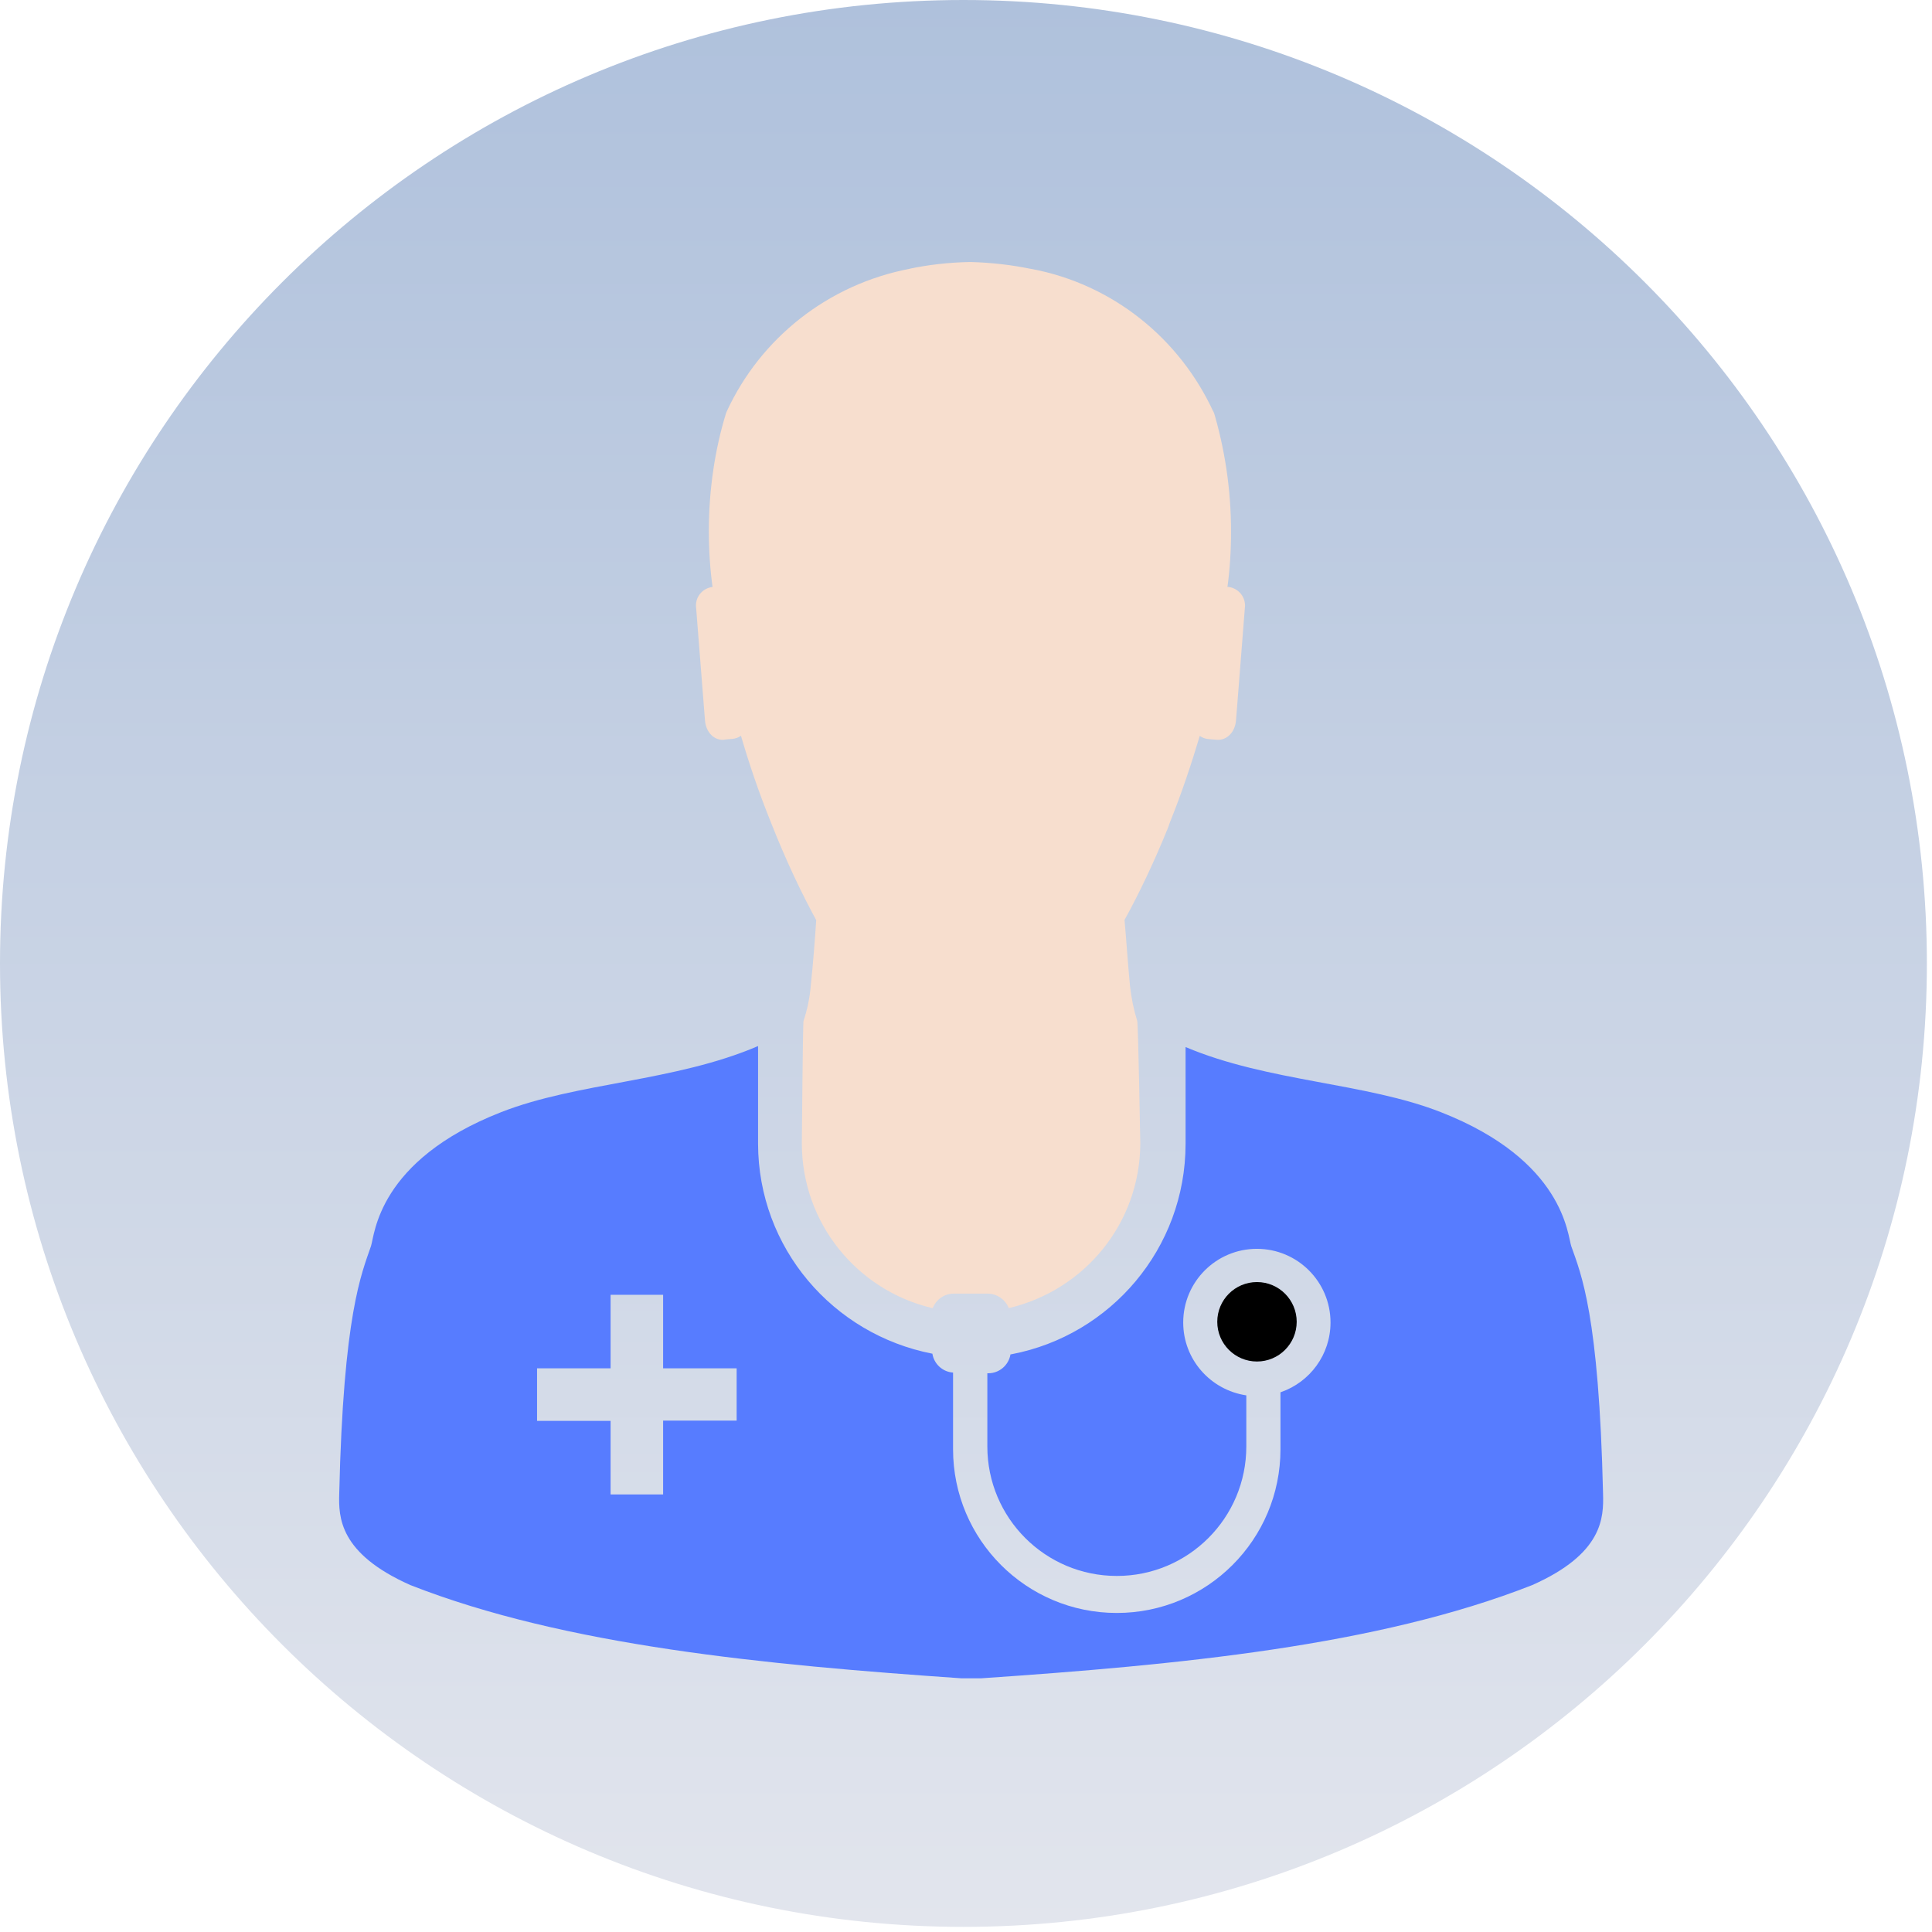
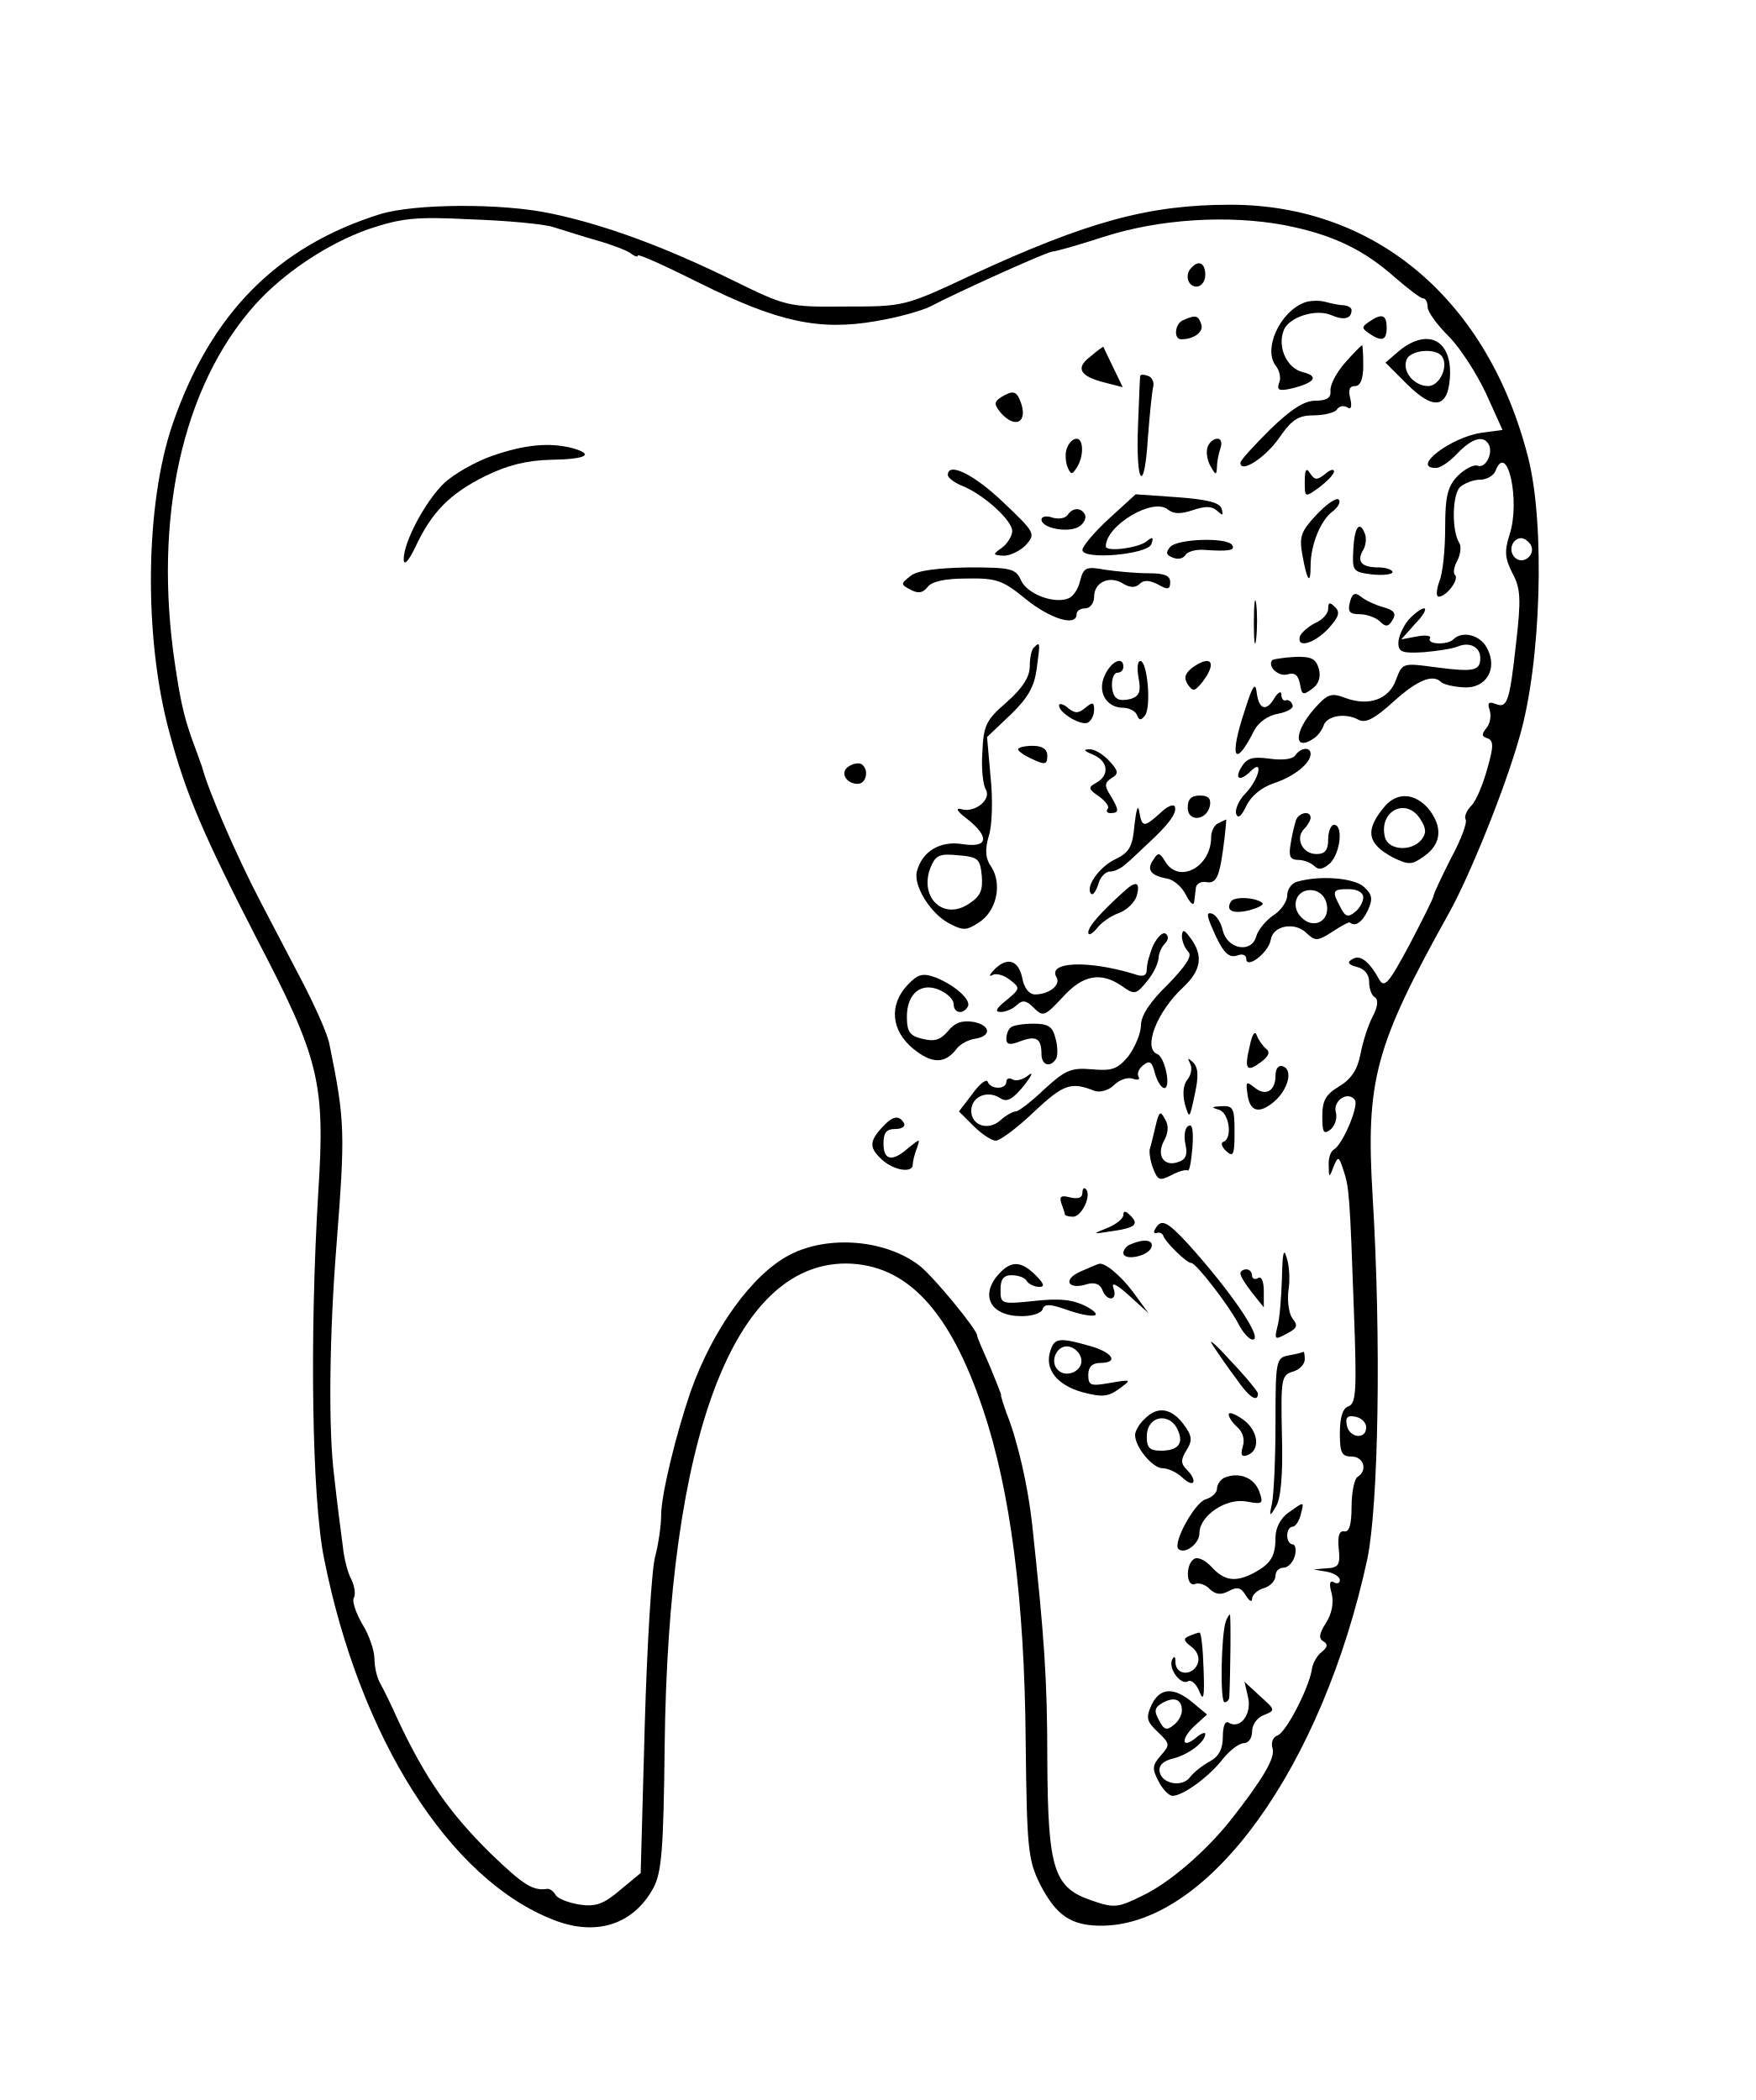
- <svg xmlns="http://www.w3.org/2000/svg" width="126" height="126" viewBox="0 0 126 126" fill="none">
-   <circle cx="62.833" cy="62.833" r="62.833" fill="url(#paint0_linear_4741_2362)" />
-   <path d="M47.248 48.233L47.786 48.187C47.99 48.163 48.175 48.09 48.329 47.983L48.325 47.986C48.841 49.765 49.472 51.635 50.261 53.594C51.274 56.157 52.27 58.263 53.387 60.295L53.233 59.987C53.14 61.388 53.029 62.828 52.882 64.221C52.813 65.079 52.644 65.88 52.386 66.634L52.405 66.565C52.359 66.584 52.294 74.57 52.294 74.57C52.297 79.778 55.904 84.138 60.753 85.297L60.83 85.312C61.05 84.754 61.581 84.366 62.204 84.366H64.413C65.033 84.373 65.564 84.758 65.784 85.301L65.787 85.312C70.726 84.15 74.347 79.789 74.367 74.578C74.367 74.578 74.232 66.623 74.163 66.569C73.951 65.895 73.782 65.102 73.693 64.286L73.689 64.228C73.555 62.828 73.466 61.423 73.339 59.995C74.29 58.278 75.287 56.177 76.164 54.01L76.31 53.602C77.099 51.643 77.711 49.776 78.246 47.994C78.396 48.102 78.581 48.175 78.781 48.198H78.785L79.328 48.244C79.982 48.313 80.559 47.775 80.613 46.94L81.198 39.507C81.198 39.504 81.198 39.5 81.198 39.5C81.198 38.872 80.729 38.357 80.124 38.28H80.117H80.051C80.201 37.198 80.286 35.951 80.286 34.685C80.286 31.921 79.878 29.25 79.12 26.737L79.17 26.933C76.949 22.061 72.546 18.523 67.242 17.534L67.142 17.519C66.003 17.284 64.675 17.126 63.32 17.088H63.286H63.24C61.858 17.115 60.53 17.269 59.245 17.542L59.383 17.519C53.987 18.535 49.592 22.072 47.398 26.829L47.355 26.933C46.639 29.242 46.228 31.898 46.228 34.646C46.228 35.928 46.316 37.19 46.489 38.422L46.474 38.28C45.862 38.349 45.389 38.861 45.389 39.484V39.511L45.974 46.943C46.028 47.798 46.613 48.313 47.244 48.244L47.248 48.233Z" fill="#F7DECE" />
-   <path d="M104.547 97.422C104.278 85.721 103.108 83.073 102.476 81.28C102.226 80.56 102.022 75.695 93.986 72.539C89.059 70.599 82.701 70.561 77.32 68.286V74.614C77.309 81.418 72.436 87.08 65.989 88.316L65.901 88.331C65.782 89.031 65.181 89.555 64.462 89.562H64.392V94.335C64.392 99 68.172 102.779 72.837 102.779C77.501 102.779 81.281 99 81.281 94.335V91.002C78.941 90.652 77.166 88.658 77.166 86.249C77.166 83.597 79.318 81.445 81.97 81.445C84.622 81.445 86.773 83.597 86.773 86.249C86.773 88.35 85.422 90.136 83.544 90.79L83.509 90.802V94.335V94.516C83.509 100.412 78.729 105.193 72.833 105.193C66.936 105.193 62.156 100.412 62.156 94.516C62.156 94.451 62.156 94.389 62.156 94.323V94.331V89.516C61.471 89.47 60.917 88.954 60.809 88.292V88.285C54.304 87.018 49.455 81.376 49.439 74.598V68.221C44.036 70.542 37.639 70.588 32.685 72.531C24.626 75.684 24.441 80.537 24.195 81.268C23.579 83.07 22.394 85.706 22.124 97.414C22.078 98.954 22.124 101.313 26.766 103.376C36.873 107.34 49.894 108.572 62.73 109.457H63.961C76.824 108.58 89.825 107.352 99.925 103.376C104.547 101.325 104.589 98.977 104.547 97.422ZM48.042 92.649H43.247V97.464H39.821V92.665H35.026V89.239H39.821V84.444H43.247V89.239H48.042V92.649Z" fill="#577CFF" />
-   <path d="M84.567 86.207C84.567 84.776 83.409 83.613 81.977 83.613C80.545 83.613 79.387 84.772 79.387 86.204C79.387 87.635 80.545 88.794 81.977 88.794C83.405 88.794 84.563 87.635 84.567 86.207Z" fill="black" />
-   <defs>
-     <linearGradient id="paint0_linear_4741_2362" x1="62.833" y1="0" x2="62.833" y2="125.665" gradientUnits="userSpaceOnUse">
-       <stop stop-color="#AFC1DC" />
-       <stop offset="1" stop-color="#E2E5ED" />
-     </linearGradient>
-   </defs>
+ <svg xmlns="http://www.w3.org/2000/svg" version="1.0" width="300pt" height="359pt" viewBox="0 0 300 359" preserveAspectRatio="xMidYMid meet">
+   <g transform="translate(0,359) scale(0.1,-0.1)" fill="#000000" stroke="none">
+     <path d="M650 3224 c-176 -55 -290 -170 -355 -359 -47 -137 -50 -365 -5 -529 28 -104 57 -172 149 -351 107 -205 117 -246 105 -433 -15 -247 -11 -524 10 -627 61 -306 214 -548 392 -617 73 -29 137 -8 171 55 14 27 17 66 19 242 6 529 118 825 310 825 103 -1 177 -79 234 -249 47 -139 71 -327 73 -566 2 -184 4 -204 24 -245 28 -55 54 -73 109 -72 182 4 374 272 451 627 19 93 24 373 9 620 -12 199 4 257 131 485 36 65 96 214 120 300 37 126 44 363 15 477 -68 269 -260 433 -509 433 -139 0 -243 -28 -444 -121 -113 -53 -114 -53 -214 -53 -99 -1 -101 0 -195 46 -114 56 -217 94 -308 113 -84 18 -233 17 -292 -1z m295 -22 c17 -5 50 -16 75 -23 25 -7 51 -17 58 -22 6 -5 12 -7 12 -4 0 4 48 -18 108 -48 131 -65 202 -81 299 -64 37 6 79 18 93 25 41 22 200 94 209 94 5 0 44 11 87 25 96 31 214 38 310 20 81 -16 134 -41 189 -90 22 -19 43 -35 47 -35 5 0 8 -7 8 -15 0 -8 16 -30 36 -50 20 -20 48 -64 64 -98 l28 -62 -37 -5 c-52 -8 -120 -60 -77 -60 8 0 24 11 37 25 25 26 44 31 53 16 9 -15 -5 -43 -19 -37 -7 2 -22 -6 -34 -18 -17 -18 -21 -35 -21 -88 0 -37 -4 -78 -10 -92 -5 -14 -6 -26 -1 -26 13 0 35 29 28 37 -4 3 -2 14 4 25 5 10 7 24 3 30 -13 21 -12 81 1 95 8 7 23 13 35 13 11 0 23 7 26 15 20 52 43 -52 24 -109 -9 -29 -8 -40 5 -66 14 -26 15 -44 6 -121 -11 -100 -15 -111 -36 -102 -11 4 -13 1 -9 -11 3 -9 1 -23 -5 -30 -9 -11 -9 -15 1 -18 11 -4 11 -14 0 -52 -7 -26 -19 -55 -27 -63 -8 -8 -13 -19 -10 -24 3 -5 -8 -35 -25 -66 -16 -32 -30 -61 -30 -65 0 -3 -19 -41 -41 -83 -36 -67 -43 -75 -52 -59 -17 31 -33 43 -46 34 -9 -5 -7 -9 8 -13 13 -3 21 -13 21 -25 0 -12 4 -24 10 -27 6 -4 5 -16 -4 -33 -8 -15 -17 -44 -21 -65 -5 -26 -16 -42 -36 -54 -23 -14 -29 -24 -29 -51 0 -28 2 -32 14 -23 8 7 12 20 9 30 -5 20 22 37 33 20 6 -11 -21 -75 -36 -84 -6 -3 -10 -16 -9 -28 0 -21 1 -21 8 -2 8 19 9 19 17 -5 10 -30 11 -43 18 -241 5 -134 4 -158 -9 -163 -10 -3 -15 -19 -15 -46 0 -33 3 -40 20 -40 21 0 28 -24 10 -35 -5 -3 -10 -26 -10 -51 0 -30 -4 -43 -12 -42 -9 2 -12 -8 -10 -29 3 -28 0 -33 -20 -34 l-23 -2 23 -4 c12 -2 22 -9 22 -14 0 -6 -5 -7 -10 -4 -7 4 -9 -2 -4 -19 4 -17 0 -35 -10 -51 -11 -17 -13 -26 -4 -31 8 -5 7 -10 -3 -18 -8 -6 -16 -20 -17 -31 -6 -33 -44 -107 -59 -112 -8 -3 -11 -13 -8 -22 5 -16 -17 -53 -72 -123 -43 -54 -105 -107 -149 -128 -44 -22 -50 -22 -88 -9 -65 22 -75 53 -76 239 0 140 -5 210 -26 405 -7 63 -24 140 -44 190 -6 17 -10 30 -9 30 1 0 -8 22 -19 49 -12 27 -22 50 -22 53 0 10 -74 100 -98 119 -58 45 -156 53 -222 19 -64 -33 -132 -127 -170 -235 -25 -73 -50 -176 -50 -210 0 -19 -5 -51 -10 -70 -6 -19 -14 -149 -18 -288 l-7 -254 -35 -29 c-28 -24 -42 -29 -69 -25 -19 3 -37 10 -41 16 -4 7 -10 11 -14 11 -25 -4 -41 6 -98 61 -70 69 -111 128 -158 228 -11 25 -25 53 -30 62 -6 10 -10 29 -10 42 0 14 -9 41 -21 60 -11 19 -18 40 -14 45 3 6 1 19 -4 30 -6 10 -13 36 -15 57 -3 22 -10 76 -15 122 -10 78 -8 242 4 392 15 194 15 213 -12 345 -3 17 -25 66 -48 110 -23 44 -54 103 -68 130 -42 80 -91 193 -102 235 -1 3 -5 14 -9 25 -20 53 -26 76 -37 150 -37 248 12 473 136 613 49 55 124 105 194 130 57 19 80 22 176 17 61 -2 124 -8 140 -13z m1671 -543 c10 -17 -13 -36 -27 -22 -12 12 -4 33 11 33 5 0 12 -5 16 -11z m-281 -1509 c0 -22 -29 -18 -33 3 -3 14 1 18 15 15 10 -2 18 -10 18 -18z" />
+     <path d="M2037 3133 c-13 -12 -7 -33 8 -33 8 0 15 9 15 20 0 20 -11 26 -23 13z" />
+     <path d="M2230 3073 c-43 -16 -72 -81 -49 -109 6 -8 9 -21 5 -29 -4 -12 0 -14 22 -9 40 10 47 21 18 28 -27 7 -43 43 -32 71 8 23 56 38 82 26 21 -9 34 -6 34 9 0 4 -6 7 -12 8 -7 0 -22 3 -33 6 -11 3 -27 2 -35 -1z" />
+     <path d="M2023 3043 c-15 -5 -18 -33 -4 -33 22 0 39 13 34 26 -5 15 -10 16 -30 7z" />
+     <path d="M2340 3040 c-13 -9 -13 -11 0 -20 22 -15 30 -12 30 10 0 22 -8 25 -30 10z" />
+     <path d="M2391 2990 l-23 -20 36 -36 c45 -45 70 -43 74 9 5 65 -37 88 -87 47z m74 -10 c11 -17 -5 -50 -24 -50 -24 0 -45 25 -37 45 6 17 51 21 61 5z" />
+     <path d="M1863 2980 c-26 -20 -17 -34 29 -45 l27 -7 -16 33 c-9 19 -17 35 -17 36 -1 1 -11 -7 -23 -17z" />
+     <path d="M2299 2970 c-15 -17 -26 -38 -25 -48 1 -12 -6 -17 -26 -17 -19 0 -42 -15 -78 -50 -27 -27 -50 -52 -50 -56 0 -19 42 8 66 42 22 32 33 39 60 39 18 0 36 5 39 10 4 6 11 7 17 4 7 -5 9 0 6 14 -4 15 -2 22 8 22 9 0 14 12 14 35 0 19 -1 35 -2 35 -2 -1 -15 -14 -29 -30z" />
+     <path d="M1949 2948 c-1 -1 -2 -40 -4 -86 -4 -102 11 -119 17 -19 3 39 7 78 9 86 2 7 -2 16 -8 18 -7 3 -13 3 -14 1z" />
+     <path d="M1711 2911 c-12 -8 -12 -12 -2 -25 26 -31 49 -18 35 18 -7 18 -13 19 -33 7z" />
+     <path d="M1824 2825 c-4 -8 -3 -23 0 -32 6 -15 8 -15 16 -3 13 20 12 50 0 50 -6 0 -13 -7 -16 -15z" />
+     <path d="M2064 2826 c-3 -8 -1 -23 5 -33 9 -16 10 -16 11 -1 0 9 3 23 6 32 3 9 1 16 -5 16 -7 0 -14 -6 -17 -14z" />
+     <path d="M842 2811 c-29 -10 -66 -31 -83 -47 -32 -31 -69 -100 -69 -130 0 -12 8 -4 20 21 28 60 59 91 119 121 39 19 71 27 113 28 60 1 75 9 36 20 -39 10 -81 6 -136 -13z" />
+     <path d="M1620 2778 c0 -5 12 -14 28 -20 36 -16 82 -58 82 -76 0 -8 -8 -21 -17 -28 -17 -12 -17 -13 3 -14 11 0 29 9 38 19 16 18 15 21 -39 72 -50 48 -95 70 -95 47z" />
+     <path d="M2230 2767 c0 -28 0 -28 25 -10 13 10 25 22 25 27 0 5 -7 3 -16 -5 -13 -10 -17 -10 -25 2 -6 10 -9 7 -9 -14z" />
+     <path d="M1895 2703 c-25 -23 -45 -47 -45 -53 0 -18 112 -8 118 10 4 12 2 13 -9 4 -15 -11 -69 -18 -69 -8 0 36 81 84 106 63 10 -8 22 -8 43 -1 21 7 32 7 41 -1 10 -9 11 -9 8 3 -3 11 -24 16 -76 20 l-71 5 -46 -42z" />
+     <path d="M2250 2710 c-26 -28 -30 -37 -24 -69 8 -45 14 -52 14 -18 0 35 17 78 38 93 9 7 14 16 10 20 -4 4 -21 -8 -38 -26z" />
+     <path d="M1825 2710 c-4 -6 -15 -8 -26 -5 -10 4 -19 2 -19 -3 0 -16 50 -24 66 -11 8 6 11 15 8 20 -7 12 -21 11 -29 -1z" />
+     <path d="M2313 2651 c-2 -37 -1 -39 32 -43 19 -2 35 0 35 4 0 4 -11 8 -24 8 -29 0 -38 10 -26 30 4 7 6 19 3 27 -9 24 -18 13 -20 -26z" />
+     <path d="M2000 2655 c-8 -9 -7 -14 4 -18 9 -4 18 -2 22 4 3 6 18 10 32 9 41 -3 54 -1 48 8 -8 14 -94 11 -106 -3z" />
+     <path d="M1557 2606 c-18 -14 -18 -15 -1 -24 13 -7 21 -6 29 4 7 10 30 15 67 15 51 1 62 -3 101 -35 42 -34 87 -48 87 -26 0 6 7 10 15 10 8 0 15 9 15 20 0 25 27 37 50 22 12 -7 21 -7 28 0 7 7 17 6 31 -1 17 -10 21 -9 21 4 0 11 -10 15 -37 15 -21 0 -54 3 -74 6 -33 6 -37 4 -43 -19 -3 -14 -12 -27 -20 -30 -25 -10 -71 8 -81 31 -9 20 -17 22 -90 22 -52 -1 -86 -5 -98 -14z" />
+     <path d="M2143 2525 c0 -33 2 -45 4 -27 2 18 2 45 0 60 -2 15 -4 0 -4 -33z" />
+     <path d="M2307 2560 c-4 -16 0 -20 17 -20 12 0 28 -6 34 -12 10 -10 15 -10 22 2 7 11 3 17 -16 22 -14 4 -31 12 -38 18 -10 8 -15 6 -19 -10z" />
+     <path d="M2270 2549 c0 -8 -10 -19 -22 -24 -12 -6 -23 -16 -26 -22 -7 -22 23 -14 48 12 18 20 21 28 12 37 -9 9 -12 9 -12 -3z" />
+     <path d="M2407 2530 c-9 -11 -17 -29 -17 -39 0 -16 7 -18 43 -16 23 2 50 6 59 10 20 8 38 -1 38 -20 0 -22 -12 -24 -74 -16 -59 8 -59 8 -70 -21 -12 -34 -47 -46 -87 -31 -24 9 -30 7 -53 -19 -35 -40 -35 -74 0 -50 6 4 13 13 16 21 5 17 36 23 59 11 12 -7 27 0 60 30 42 38 68 48 82 34 4 -4 21 -8 38 -9 39 -3 60 32 40 68 -12 22 -42 29 -57 14 -10 -10 -46 -9 -40 2 3 4 -7 6 -22 3 l-27 -5 24 27 c14 14 20 26 15 26 -5 0 -17 -9 -27 -20z" />
+     <path d="M1767 2483 c-4 -3 -7 -18 -7 -32 0 -18 -12 -37 -39 -61 -36 -31 -40 -40 -42 -86 -2 -27 1 -56 6 -64 10 -17 -20 -41 -43 -33 -10 2 -5 -5 11 -17 39 -31 36 -50 -8 -43 -38 6 -69 -12 -78 -47 -6 -24 23 -72 56 -89 23 -12 29 -12 50 2 30 19 40 64 22 94 -11 15 -12 30 -5 54 6 18 7 64 3 101 l-6 68 40 38 c30 29 41 48 45 80 6 44 6 46 -5 35z m-89 -390 c2 -25 -2 -35 -22 -48 -43 -29 -85 10 -66 61 9 22 15 25 47 22 35 -3 38 -6 41 -35z" />
+     <path d="M2175 2462 c-10 -10 9 -29 25 -25 13 4 19 -1 22 -17 3 -18 5 -19 20 -8 12 8 16 21 12 35 -5 17 -13 21 -41 20 -19 -1 -36 -4 -38 -5z" />
+     <path d="M1888 2435 c-13 -28 3 -55 32 -55 10 0 21 -6 23 -12 4 -10 7 -10 14 -1 11 15 4 93 -8 93 -5 0 -6 -13 -3 -29 4 -21 2 -30 -11 -35 -9 -3 -21 -4 -26 0 -12 7 -11 44 1 44 6 0 10 5 10 10 0 19 -21 10 -32 -15z" />
+     <path d="M2037 2448 c-12 -10 -14 -17 -7 -28 9 -13 12 -12 25 4 26 34 15 48 -18 24z" />
+     <path d="M2128 2377 c-28 -83 -18 -103 16 -35 7 13 23 25 41 28 16 3 27 10 24 15 -2 6 -7 9 -11 8 -5 -2 -8 3 -8 10 0 6 -5 4 -11 -5 -14 -25 -27 -22 -31 7 -2 20 -7 14 -20 -28z" />
+     <path d="M1810 2384 c0 -13 39 -36 50 -29 6 4 10 13 10 22 0 13 -3 13 -15 3 -12 -10 -18 -10 -30 0 -8 7 -15 8 -15 4z" />
+     <path d="M1740 2309 c0 -3 11 -11 25 -17 21 -10 25 -9 25 6 0 11 -8 17 -25 17 -14 0 -25 -3 -25 -6z" />
+     <path d="M1868 2300 c26 -11 29 -35 6 -48 -15 -8 -14 -11 5 -24 11 -8 18 -18 14 -21 -3 -4 -1 -7 5 -7 15 0 15 5 0 30 -11 17 -10 22 2 30 12 7 12 12 -4 29 -11 12 -26 21 -35 20 -10 0 -8 -3 7 -9z" />
+     <path d="M2214 2299 c-4 -7 -22 -9 -44 -6 -29 4 -39 1 -48 -14 -13 -21 -3 -26 16 -7 22 22 14 -14 -9 -38 -12 -12 -19 -29 -16 -36 3 -8 9 -3 17 14 8 17 26 32 47 39 34 11 63 34 63 50 0 13 -17 11 -26 -2z" />
+     <path d="M1451 2280 c-16 -9 -6 -30 15 -30 15 0 20 25 6 34 -4 2 -14 1 -21 -4z" />
+     <path d="M2030 2209 c0 -25 33 -22 38 4 2 12 -3 17 -17 17 -15 0 -21 -6 -21 -21z" />
+     <path d="M2368 2213 c-36 -42 -32 -65 13 -89 27 -13 32 -13 54 3 29 21 31 50 6 81 -23 26 -52 28 -73 5z m60 -24 c10 -16 10 -24 1 -35 -17 -20 -56 -18 -62 5 -11 45 37 69 61 30z" />
+     <path d="M1939 2180 c-3 -37 -9 -47 -31 -58 -29 -13 -54 -49 -43 -60 3 -3 8 4 12 16 3 12 12 22 20 22 8 0 20 6 27 13 8 6 24 22 37 34 36 33 51 53 47 64 -2 5 -13 1 -25 -11 -28 -25 -31 -25 -36 3 -2 13 -5 3 -8 -23z" />
+     <path d="M2215 2188 c-2 -7 -7 -25 -9 -40 -4 -22 -1 -28 13 -28 9 0 22 -5 28 -11 7 -7 15 -5 27 6 17 18 22 65 6 65 -5 0 -10 -11 -10 -25 0 -18 -5 -25 -20 -25 -24 0 -37 27 -21 43 6 6 11 15 11 19 0 13 -20 9 -25 -4z" />
+     <path d="M2083 2183 c-7 -2 -13 -14 -13 -24 0 -52 -56 -81 -79 -41 -9 15 -12 15 -20 2 -12 -17 -4 -27 24 -32 11 -2 25 -14 32 -28 7 -14 13 -19 14 -12 1 6 2 18 3 25 1 6 9 11 18 9 18 -3 23 10 31 76 2 17 3 32 3 31 -1 0 -7 -3 -13 -6z" />
+     <path d="M2218 2083 c-10 -2 -18 -13 -18 -24 0 -10 -11 -26 -24 -34 -13 -9 -26 -25 -29 -36 -8 -29 -49 -22 -57 10 -3 14 -11 26 -18 29 -10 3 -10 -2 0 -25 18 -42 28 -52 44 -46 8 3 14 0 14 -6 0 -19 39 11 42 33 4 24 42 31 62 10 14 -13 18 -13 43 3 15 10 28 17 30 16 9 -8 21 0 31 21 9 20 7 27 -7 40 -17 15 -73 20 -113 9z m50 -41 c4 -28 -24 -41 -44 -20 -20 20 -7 50 20 46 13 -2 22 -12 24 -26z m62 14 c0 -7 -6 -19 -14 -25 -12 -10 -17 -8 -25 8 -15 28 -14 31 14 31 15 0 25 -6 25 -14z" />
+     <path d="M1922 2067 c-41 -37 -62 -61 -62 -71 0 -6 6 -3 14 6 7 10 24 22 38 27 14 5 28 19 31 30 6 23 -1 26 -21 8z" />
+     <path d="M2104 2049 c-10 -16 3 -22 32 -15 14 4 24 9 22 12 -11 10 -48 12 -54 3z" />
+     <path d="M1971 1974 c-6 -14 -11 -32 -11 -41 0 -11 -6 -14 -22 -8 -79 24 -149 21 -132 -6 7 -13 -13 -29 -37 -29 -10 0 -19 11 -22 29 -7 31 -27 36 -50 11 -6 -7 -7 -10 -1 -7 6 4 20 0 30 -8 18 -14 18 -15 -6 -35 -18 -14 -20 -20 -10 -20 9 0 21 5 28 12 10 9 16 8 29 -5 16 -16 19 -14 49 18 35 39 66 44 102 19 21 -15 24 -14 42 8 11 13 19 30 20 39 0 8 5 20 11 26 6 6 7 13 1 17 -5 3 -14 -6 -21 -20z" />
+     <path d="M2020 1990 c0 -9 5 -21 11 -27 7 -7 -3 -23 -35 -56 -30 -29 -46 -53 -46 -70 0 -13 -10 -37 -21 -52 -19 -23 -28 -26 -63 -23 -35 3 -45 -1 -81 -34 -22 -21 -44 -38 -49 -38 -5 0 -17 -7 -26 -15 -21 -19 -50 -9 -50 16 0 24 27 36 49 22 12 -8 21 -3 41 21 13 17 17 25 8 18 -10 -8 -22 -11 -28 -7 -5 3 -10 1 -10 -4 0 -14 -27 -14 -32 0 -2 5 -14 -4 -26 -21 l-23 -30 25 -25 c14 -14 31 -25 38 -25 7 0 37 22 66 50 50 47 63 51 103 35 9 -3 24 1 33 10 9 9 23 14 32 11 8 -3 13 -2 10 3 -3 5 0 14 8 20 11 9 15 6 20 -14 4 -14 11 -25 16 -25 12 0 1 53 -12 58 -25 10 -1 72 44 114 31 29 35 54 13 84 -11 15 -14 16 -15 4z" />
+     <path d="M1551 1906 c-32 -34 -28 -78 10 -109 32 -26 54 -26 74 0 6 8 19 15 30 17 30 4 29 23 -1 29 -20 3 -32 -1 -44 -16 -13 -15 -23 -18 -43 -13 -22 5 -27 12 -27 38 0 40 25 60 57 45 13 -6 23 -16 23 -24 0 -15 16 -18 24 -4 7 11 -22 37 -55 50 -22 8 -30 6 -48 -13z" />
+     <path d="M1727 1833 c-4 -3 -7 -12 -7 -19 0 -10 6 -11 24 -4 27 10 36 5 36 -22 0 -19 15 -24 25 -8 3 5 3 21 -1 35 -5 20 -12 25 -38 25 -18 0 -36 -3 -39 -7z" />
+     <path d="M2136 1802 c-10 -41 -5 -46 20 -27 13 10 15 17 8 22 -6 5 -13 15 -16 23 -3 9 -8 2 -12 -18z" />
+     <path d="M2034 1772 c4 -7 2 -19 -4 -27 -8 -9 -9 -25 -5 -42 8 -27 8 -26 17 16 7 32 6 46 -3 55 -9 8 -10 8 -5 -2z" />
+     <path d="M2180 1751 c0 -26 -17 -36 -36 -20 -14 11 -15 10 -12 -11 4 -31 20 -35 46 -13 24 21 32 54 15 60 -8 3 -13 -4 -13 -16z" />
+     <path d="M2083 1693 c18 -5 24 -49 8 -55 -5 -1 -3 -9 5 -16 12 -11 14 -6 14 33 0 40 -2 45 -22 44 -17 -1 -19 -2 -5 -6z" />
+     <path d="M1975 1665 c-4 -17 -8 -34 -10 -40 -1 -5 1 -20 6 -33 8 -20 11 -21 31 -11 13 7 25 10 28 8 3 -2 6 16 8 39 2 29 0 42 -7 37 -6 -3 -8 -17 -5 -31 4 -17 1 -26 -11 -30 -25 -10 -39 10 -26 35 8 14 9 27 2 38 -8 15 -10 13 -16 -12z" />
+     <path d="M1507 1662 c-22 -24 -21 -35 1 -55 20 -18 52 -23 52 -8 0 5 3 18 7 28 6 17 6 17 -14 1 -28 -25 -43 -22 -43 7 0 19 5 25 21 25 11 0 17 5 14 10 -9 15 -20 12 -38 -8z" />
+     <path d="M1850 1551 c0 -9 -8 -11 -21 -8 -15 4 -19 2 -15 -10 3 -8 6 -17 6 -19 0 -2 6 -4 14 -4 15 0 32 37 22 47 -3 4 -6 1 -6 -6z" />
+     <path d="M1920 1513 c0 -6 -12 -16 -27 -22 -27 -11 -27 -11 6 -6 42 6 48 12 33 27 -8 8 -12 9 -12 1z" />
+     <path d="M1975 1490 c-4 -6 -3 -9 2 -8 4 2 9 0 11 -4 3 -11 41 -48 48 -47 8 0 63 -71 80 -103 8 -16 19 -28 25 -28 19 0 -37 82 -110 163 -36 39 -46 44 -56 27z" />
+     <path d="M1933 1463 c-7 -2 -13 -9 -13 -15 0 -14 43 -6 48 10 4 12 -12 15 -35 5z" />
+     <path d="M2191 1405 c-1 -33 -4 -71 -8 -84 -5 -21 -4 -22 16 -11 18 9 20 14 10 26 -6 8 -9 29 -7 47 3 17 2 43 -3 57 -5 18 -7 8 -8 -35z" />
+     <path d="M1707 1412 c-33 -37 -14 -72 39 -72 18 0 34 5 36 12 3 9 12 9 38 0 48 -17 71 -14 36 5 -22 11 -44 14 -88 9 -57 -6 -58 -5 -58 19 0 18 5 25 19 25 11 0 23 -4 26 -10 3 -5 13 -10 21 -10 10 0 9 5 -6 20 -25 25 -42 25 -63 2z" />
+     <path d="M1846 1416 c-31 -14 -20 -32 13 -21 12 3 21 0 25 -10 8 -21 27 -19 19 3 -4 11 5 7 27 -13 l33 -30 -27 37 c-22 29 -50 52 -59 47 -1 0 -15 -6 -31 -13z" />
+     <path d="M2120 1413 c0 -5 9 -19 20 -33 l20 -25 0 28 c0 16 -4 26 -10 22 -5 -3 -10 -1 -10 4 0 6 -4 11 -10 11 -5 0 -10 -3 -10 -7z" />
+     <path d="M2073 1290 c9 -14 27 -40 40 -57 21 -31 37 -42 37 -25 -1 4 -22 30 -48 57 -25 28 -39 39 -29 25z" />
+     <path d="M1795 1280 c-10 -31 12 -58 55 -70 34 -9 44 -8 63 6 22 16 21 16 -15 10 -34 -6 -38 -5 -38 14 0 13 7 20 20 20 33 0 22 18 -17 29 -53 15 -61 14 -68 -9z m53 -13 c4 -20 -25 -34 -40 -19 -15 15 -1 44 19 40 10 -2 19 -11 21 -21z" />
+     <path d="M2203 1273 c-22 -4 -23 -8 -23 -116 0 -62 -3 -123 -6 -137 -5 -23 -4 -24 7 -5 8 13 12 54 10 121 -2 96 -1 103 18 109 12 3 21 13 21 21 0 8 -1 13 -2 13 -2 -1 -13 -4 -25 -6z" />
+     <path d="M1956 1164 c-9 -8 -16 -21 -16 -27 0 -21 30 -57 47 -57 9 0 25 -7 35 -17 20 -18 25 -4 6 15 -10 10 -10 17 0 33 10 16 10 24 -5 44 -21 28 -45 32 -67 9z m58 -21 c9 -22 -2 -33 -30 -33 -19 0 -24 5 -24 24 0 37 41 43 54 9z" />
+     <path d="M2100 1172 c0 -5 7 -15 15 -22 9 -8 13 -21 9 -33 -4 -14 -2 -18 7 -15 24 8 20 42 -6 61 -14 10 -25 14 -25 9z" />
+     <path d="M2093 1064 c-7 -3 -13 -12 -13 -19 0 -7 -9 -15 -19 -18 -19 -5 -57 -75 -47 -85 11 -10 36 9 36 27 0 30 46 61 81 54 27 -5 29 -4 21 18 -9 23 -34 33 -59 23z" />
+     <path d="M2202 1004 c-13 -9 -22 -26 -22 -42 0 -33 -8 -45 -37 -61 -31 -16 -50 -14 -72 10 -11 12 -24 18 -30 14 -15 -9 -14 -48 1 -43 7 3 19 -1 26 -9 10 -9 19 -10 32 -3 15 8 21 6 29 -7 6 -10 11 -13 11 -6 0 6 9 15 20 18 11 3 20 13 20 21 0 8 6 14 14 14 7 0 16 9 19 20 3 11 1 20 -4 20 -5 0 -9 7 -9 15 0 8 4 15 9 15 5 0 11 9 14 20 6 24 7 24 -21 4z" />
+     <path d="M2095 818 c-8 -24 -10 -138 -2 -138 4 0 7 3 8 8 2 39 3 142 1 142 -1 0 -5 -6 -7 -12z" />
+     <path d="M2032 793 c-10 -4 -9 -8 4 -18 10 -7 15 -19 11 -29 -8 -21 -37 -21 -38 2 0 11 -2 12 -6 4 -6 -16 16 -44 28 -36 5 3 14 -5 19 -18 7 -18 9 -9 7 40 -1 34 -4 62 -7 61 -3 0 -11 -3 -18 -6z" />
+     <path d="M2133 689 c7 -29 -13 -56 -33 -44 -6 4 -10 -6 -10 -24 0 -21 -7 -34 -22 -42 -13 -7 -28 -19 -34 -27 -13 -18 -48 -12 -52 9 -2 11 6 19 24 23 26 7 54 28 54 42 0 3 -7 1 -15 -6 -25 -21 -28 -4 -4 19 l22 20 -24 20 c-33 28 -57 26 -71 -4 -10 -22 -8 -28 11 -46 21 -20 21 -22 5 -40 -15 -17 -15 -23 -4 -44 7 -14 18 -25 24 -25 18 0 63 33 86 63 12 15 28 27 36 27 8 0 14 9 14 20 0 12 9 24 20 28 20 8 20 9 -6 32 l-27 25 6 -26z m-113 -23 c0 -8 -6 -19 -14 -25 -12 -10 -17 -8 -25 8 -9 16 -8 22 6 30 20 11 33 6 33 -13z" />
+   </g>
</svg>
